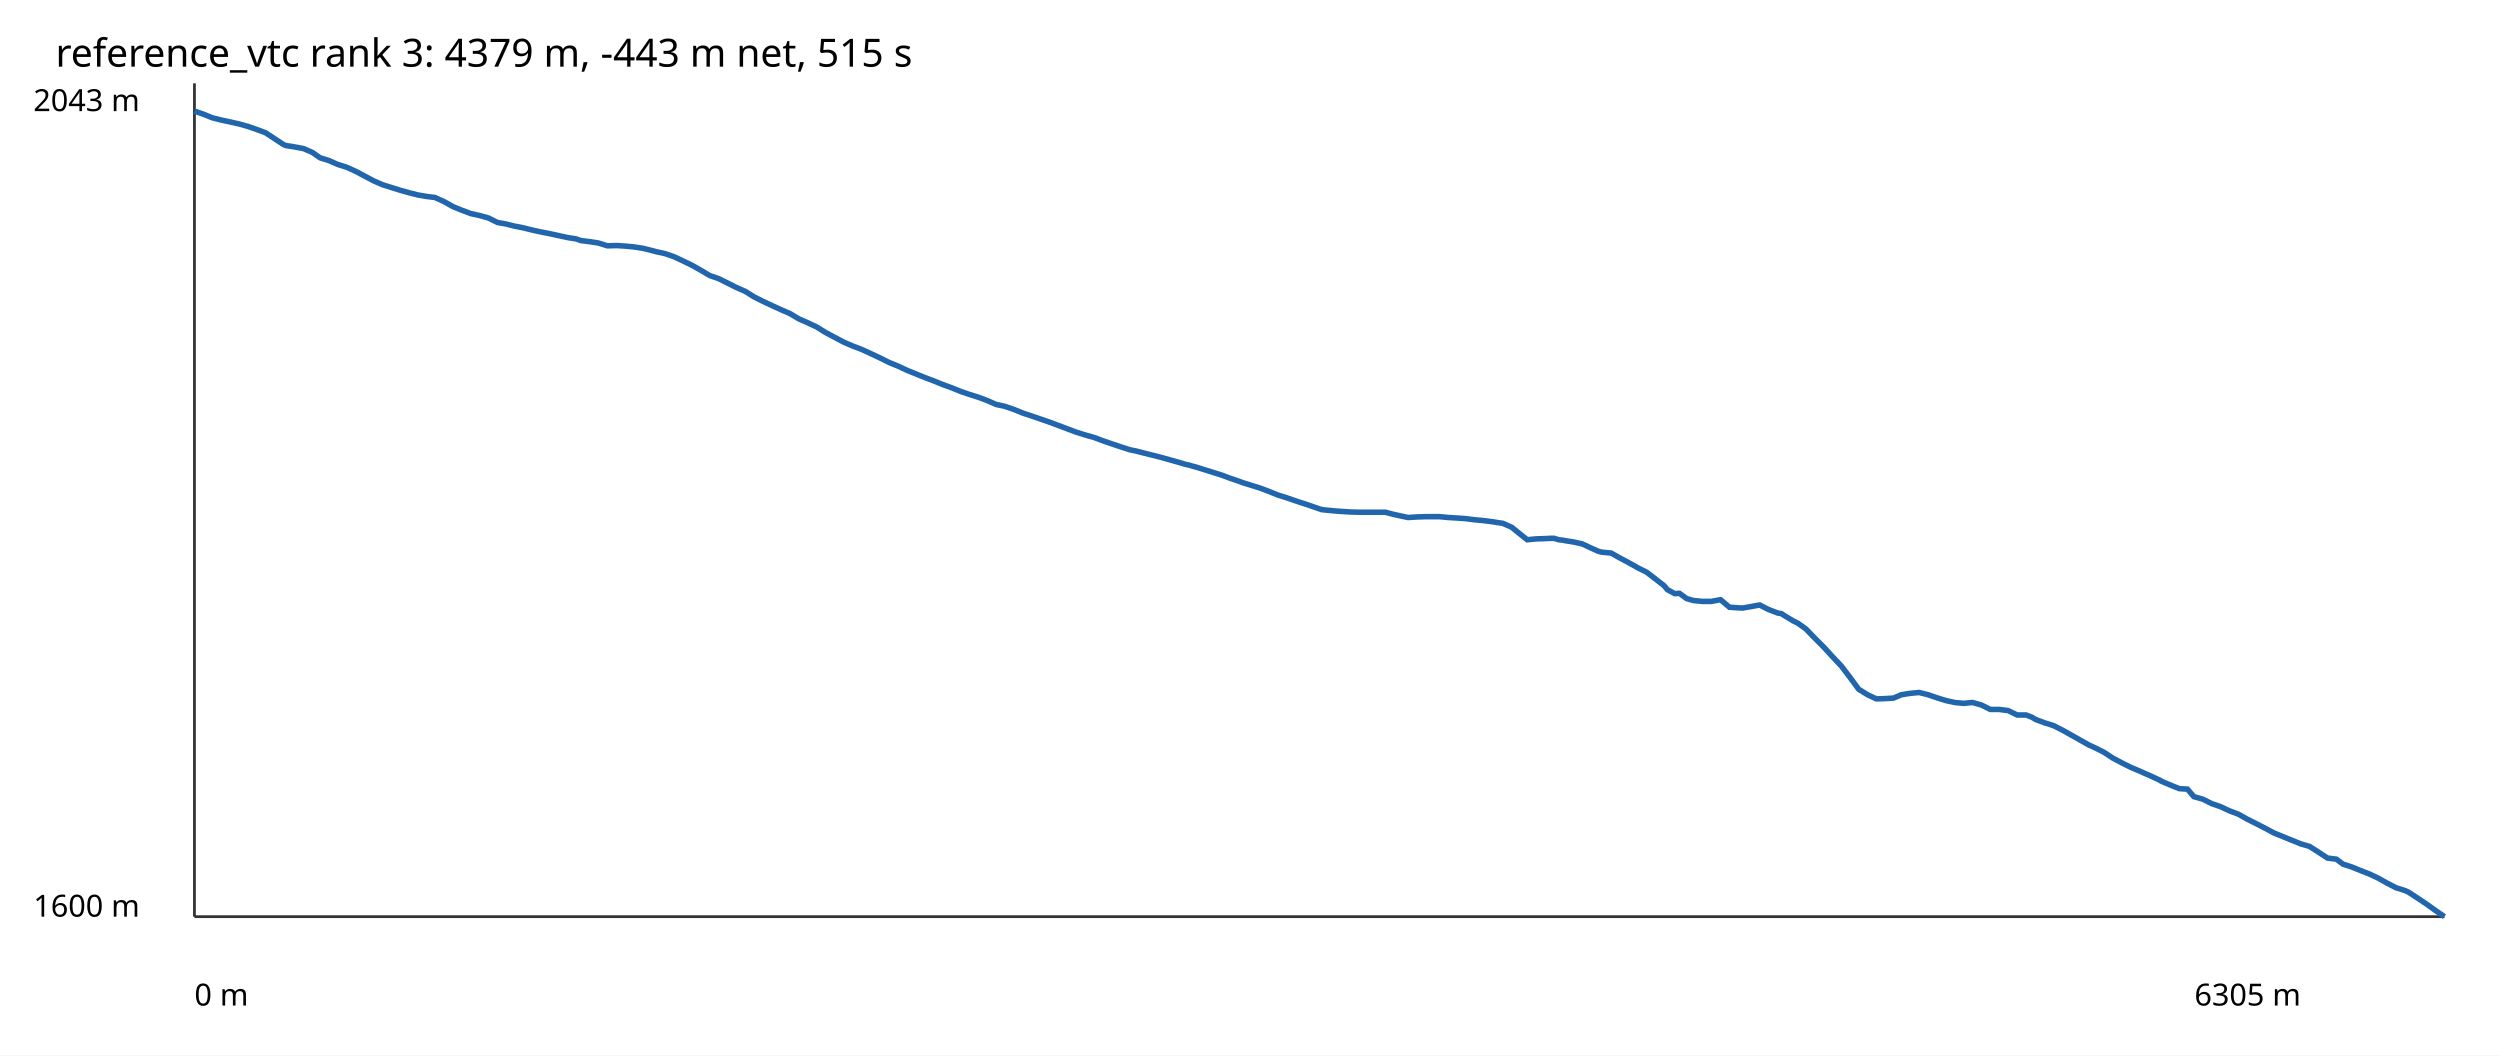
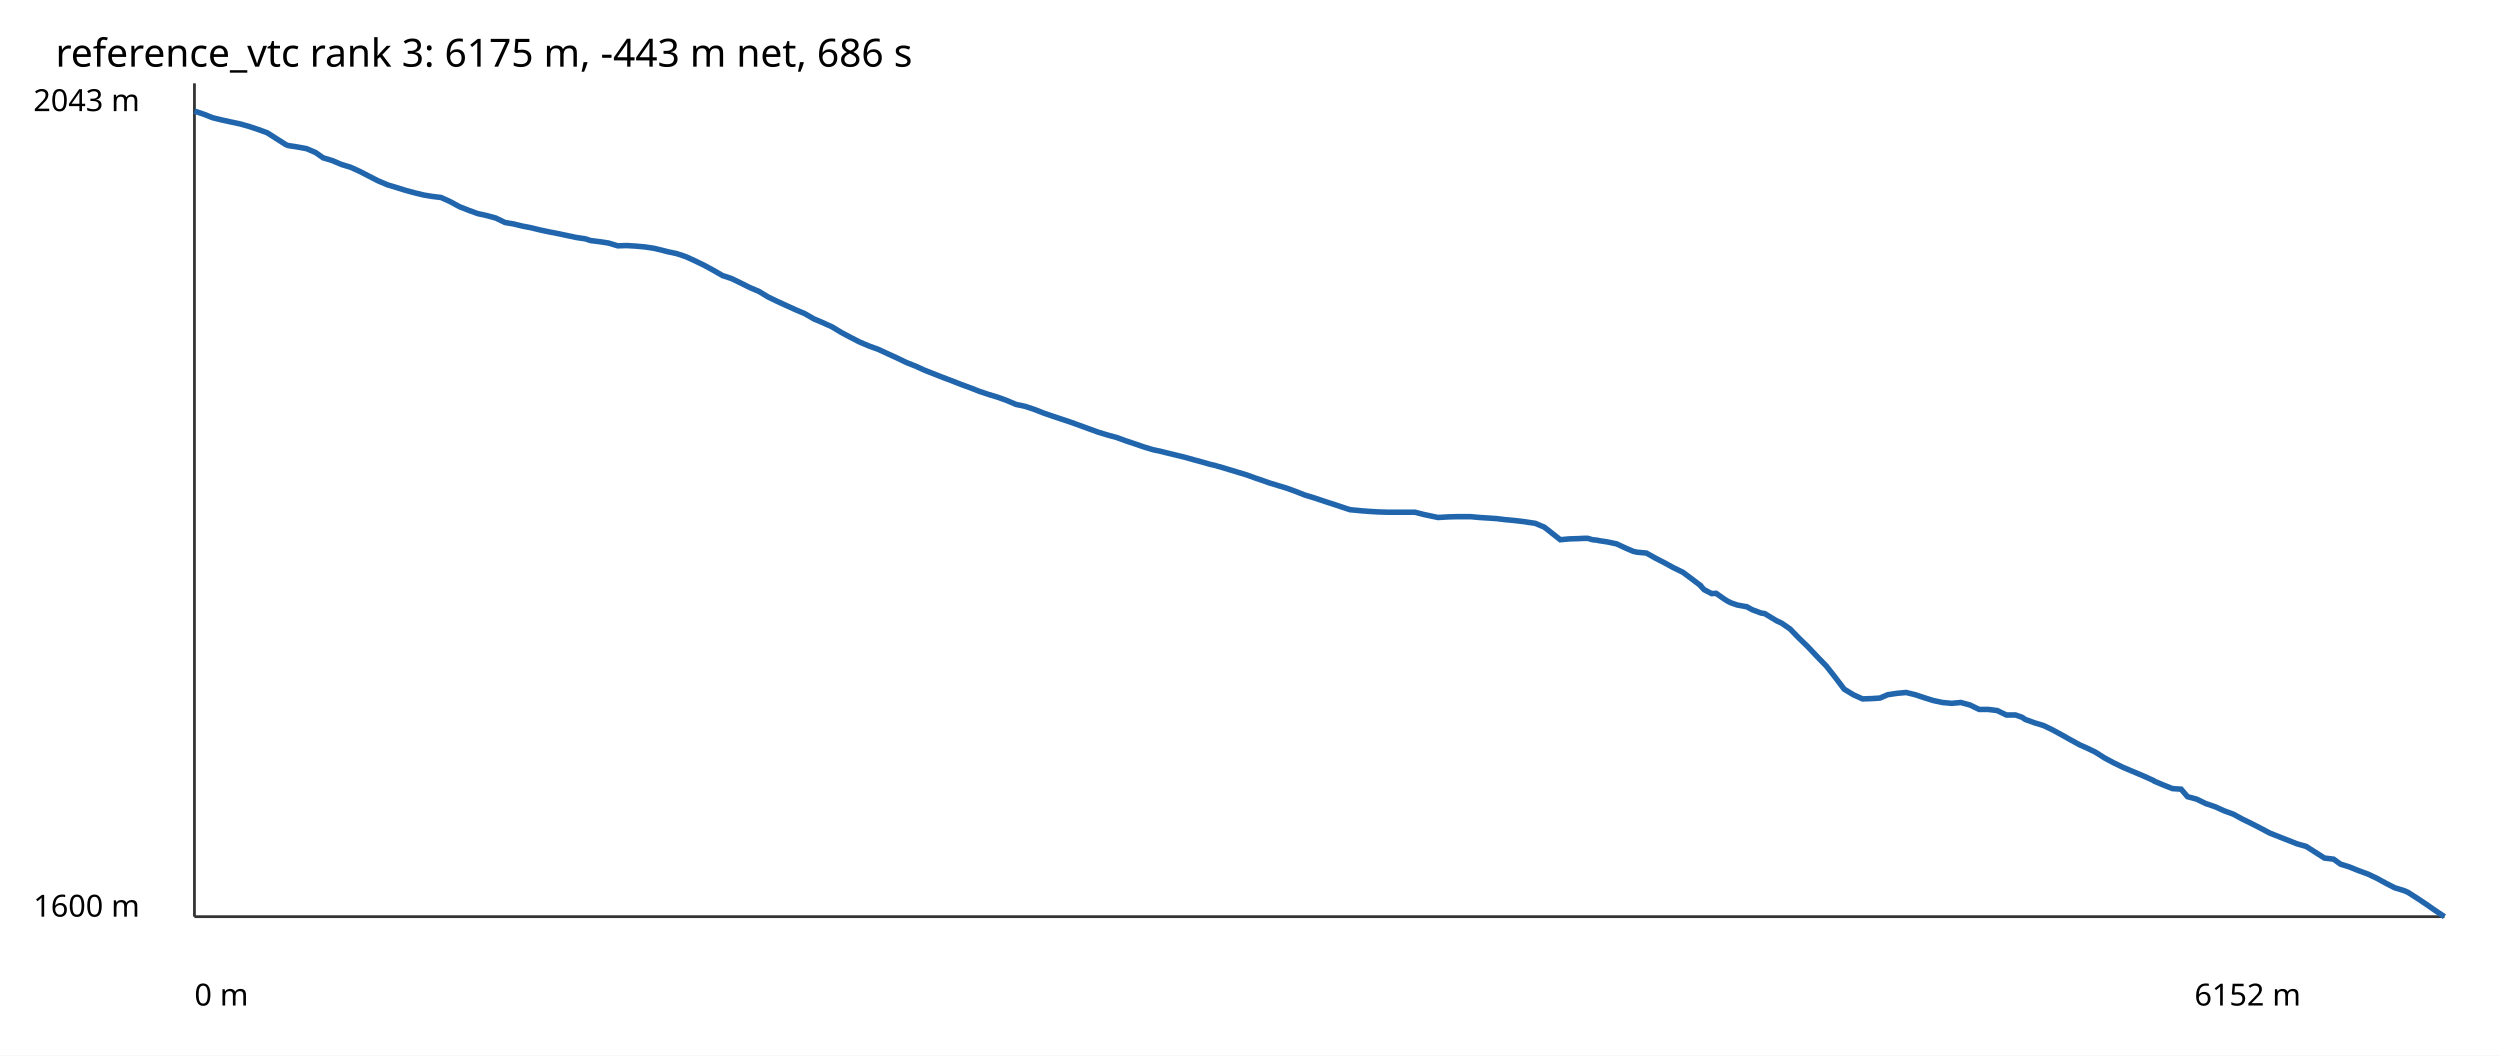
<svg xmlns="http://www.w3.org/2000/svg" width="900" height="380">
  <rect width="100%" height="100%" fill="white" />
-   <text x="20" y="24" font-family="sans-serif" font-size="14">reference_vtc rank 3: 4379 m, -443 m net, 515 s</text>
+   <text x="20" y="24" font-family="sans-serif" font-size="14">reference_vtc rank 3: 6175 m, -443 m net, 686 s</text>
  <line x1="70" y1="330" x2="880" y2="330" stroke="#333" />
  <line x1="70" y1="30" x2="70" y2="330" stroke="#333" />
-   <polyline points="70.0,40.0 73.2,41.1 76.4,42.4 79.6,43.2 82.8,43.9 86.0,44.6 89.2,45.5 92.4,46.6 95.6,47.8 98.8,49.9 102.0,52.0 102.9,52.4 106.1,52.9 109.3,53.5 112.5,54.9 115.2,56.8 118.4,57.8 121.6,59.2 124.8,60.2 128.1,61.7 131.3,63.4 134.5,65.1 137.7,66.5 140.9,67.5 144.1,68.5 147.3,69.4 150.5,70.2 153.4,70.7 156.6,71.1 159.9,72.6 163.1,74.4 166.3,75.7 169.5,76.9 172.7,77.6 175.9,78.5 179.1,80.1 182.0,80.6 185.2,81.4 188.3,82.0 191.5,82.8 194.7,83.5 197.8,84.1 201.0,84.8 204.2,85.5 207.4,86.0 209.1,86.6 212.3,87.0 215.5,87.5 218.7,88.5 221.9,88.4 225.1,88.6 228.3,88.9 231.5,89.4 234.7,90.2 236.2,90.6 239.4,91.3 242.6,92.4 245.8,93.9 249.1,95.5 252.3,97.3 255.5,99.2 258.7,100.3 261.9,101.9 265.1,103.5 268.3,104.9 271.5,106.9 274.7,108.5 277.9,110.0 281.2,111.5 284.4,112.9 287.6,114.8 290.8,116.2 294.0,117.7 297.2,119.7 300.4,121.4 303.6,123.1 306.8,124.5 310.0,125.7 313.3,127.2 313.7,127.4 316.9,128.9 320.1,130.5 323.3,131.8 326.5,133.3 329.7,134.6 332.9,135.9 336.1,137.1 339.3,138.4 342.6,139.6 345.8,140.9 349.0,142.0 352.2,143.0 355.4,144.2 358.6,145.6 361.8,146.3 365.0,147.4 368.2,148.7 371.5,149.8 374.7,150.9 377.9,152.0 381.1,153.2 384.3,154.4 387.5,155.6 390.7,156.6 393.9,157.5 397.1,158.7 400.3,159.8 403.6,160.9 406.7,161.9 409.1,162.4 411.4,163.0 414.6,163.8 417.8,164.6 421.0,165.5 424.2,166.4 426.9,167.2 428.3,167.5 429.6,167.9 430.1,168.0 433.3,169.0 436.5,170.0 439.7,171.0 442.9,172.2 445.3,173.0 447.5,173.8 450.7,174.8 453.6,175.7 456.8,176.9 460.0,178.2 463.2,179.2 466.4,180.3 468.2,180.9 470.1,181.5 472.4,182.3 475.6,183.4 475.8,183.4 476.0,183.5 479.1,183.8 480.1,183.9 482.7,184.1 485.9,184.3 489.1,184.4 492.3,184.4 495.5,184.4 498.7,184.4 501.8,185.2 505.0,185.9 506.9,186.3 510.1,186.1 513.3,186.0 513.7,186.0 516.9,186.0 518.2,186.0 521.4,186.3 524.7,186.5 527.5,186.7 530.7,187.1 533.9,187.4 537.1,187.8 540.3,188.3 541.0,188.4 544.2,189.8 547.4,192.4 549.8,194.3 553.0,194.0 556.2,193.9 558.0,193.8 559.5,193.8 561.1,194.3 562.9,194.5 563.2,194.6 566.4,195.1 569.6,195.8 572.8,197.3 575.5,198.5 576.8,198.8 580.0,199.1 583.2,200.9 586.4,202.6 589.6,204.4 592.8,206.0 595.8,208.3 599.0,210.8 599.1,210.9 600.3,212.3 602.9,213.7 604.6,213.6 607.2,215.5 609.7,216.2 612.9,216.5 616.1,216.5 619.3,215.9 619.4,215.9 622.6,218.6 622.7,218.6 625.4,218.8 627.3,218.9 630.2,218.4 632.9,217.9 633.5,217.8 636.2,219.2 636.9,219.5 640.0,220.7 641.3,220.9 642.2,221.5 645.5,223.5 646.7,224.1 647.3,224.4 650.1,226.4 653.3,229.7 656.5,232.9 659.7,236.4 662.9,239.8 666.1,244.0 669.1,248.1 672.3,250.1 675.5,251.6 678.7,251.5 681.7,251.3 684.5,250.1 687.7,249.6 690.9,249.3 694.1,250.1 697.3,251.2 700.5,252.2 703.7,252.9 706.9,253.2 710.1,252.9 713.3,253.8 716.5,255.4 719.7,255.4 722.9,255.8 726.2,257.4 729.4,257.4 731.5,258.2 732.8,259.0 736.0,260.2 739.2,261.2 742.4,262.8 745.6,264.6 748.8,266.4 752.0,268.2 754.2,269.2 757.4,270.8 760.6,272.9 763.8,274.6 767.0,276.2 770.3,277.6 771.4,278.1 774.6,279.5 777.8,281.0 778.0,281.2 781.3,282.6 784.5,283.9 787.5,284.1 789.8,286.8 793.0,287.7 796.2,289.3 799.4,290.4 802.6,291.9 805.8,293.1 809.0,294.9 812.2,296.5 815.5,298.2 818.7,299.9 821.9,301.2 825.1,302.5 828.3,303.8 831.4,304.7 834.7,306.8 837.9,308.9 841.1,309.3 843.5,311.1 846.6,312.1 849.8,313.4 852.9,314.6 856.1,316.1 859.3,317.9 862.6,319.6 865.8,320.6 867.1,321.2 870.3,323.3 873.6,325.5 876.8,327.8 880.0,330.0 880.0,330.0" fill="none" stroke="#2166ac" stroke-width="2" />
+   <polyline points="70.0,40.0 73.3,41.1 76.6,42.4 79.9,43.2 83.1,43.9 86.4,44.6 89.6,45.5 92.9,46.6 96.2,47.8 99.5,49.9 102.8,52.0 103.7,52.4 107.0,52.9 110.3,53.5 113.6,54.9 116.3,56.8 119.6,57.8 122.9,59.2 126.2,60.2 129.5,61.7 132.8,63.4 136.1,65.1 139.4,66.5 142.7,67.5 145.9,68.5 149.2,69.4 152.5,70.2 155.5,70.7 158.8,71.1 162.1,72.6 165.4,74.4 168.7,75.7 172.0,76.9 175.2,77.6 178.5,78.5 181.8,80.1 184.8,80.6 188.1,81.4 191.2,82.0 194.5,82.8 197.8,83.5 200.9,84.1 204.2,84.8 207.5,85.5 210.8,86.0 212.6,86.6 215.8,87.0 219.1,87.5 222.4,88.5 225.6,88.4 228.9,88.6 232.2,88.9 235.5,89.4 238.8,90.2 240.3,90.6 243.6,91.3 246.9,92.4 250.2,93.9 253.5,95.5 256.8,97.3 260.1,99.2 263.4,100.3 266.7,101.9 269.9,103.5 273.2,104.9 276.5,106.9 279.8,108.5 283.1,110.0 286.4,111.5 289.7,112.9 293.0,114.8 296.3,116.2 299.6,117.7 302.9,119.7 306.1,121.4 309.4,123.1 312.7,124.5 316.0,125.7 319.3,127.2 319.7,127.4 323.0,128.9 326.3,130.5 329.6,131.8 332.9,133.3 336.2,134.6 339.5,135.9 342.7,137.1 346.0,138.4 349.3,139.6 352.6,140.9 355.9,142.0 359.2,143.0 362.5,144.2 365.8,145.6 369.1,146.3 372.4,147.4 375.7,148.7 378.9,149.8 382.2,150.9 385.5,152.0 388.8,153.2 392.1,154.4 395.4,155.6 398.7,156.6 402.0,157.5 405.3,158.7 408.6,159.8 411.8,160.9 415.1,161.9 417.5,162.4 419.9,163.0 423.2,163.8 426.5,164.6 429.7,165.5 433.0,166.4 435.8,167.2 437.2,167.5 438.5,167.9 439.0,168.0 442.3,169.0 445.6,170.0 448.9,171.0 452.2,172.2 454.6,173.0 456.8,173.8 460.1,174.8 463.1,175.7 466.4,176.9 469.7,178.2 473.0,179.2 476.3,180.3 478.1,180.9 480.0,181.5 482.4,182.3 485.7,183.4 485.8,183.4 486.0,183.5 489.3,183.8 490.2,183.9 492.9,184.1 496.2,184.3 499.5,184.4 502.8,184.4 506.1,184.4 509.4,184.4 512.5,185.2 515.8,185.9 517.7,186.3 521.0,186.1 524.3,186.0 524.7,186.0 528.0,186.0 529.4,186.0 532.7,186.3 535.9,186.5 538.8,186.7 542.1,187.1 545.4,187.4 548.7,187.8 552.0,188.3 552.7,188.4 556.0,189.8 559.3,192.4 561.7,194.3 565.0,194.0 568.3,193.9 570.2,193.8 571.6,193.8 573.3,194.3 575.2,194.5 575.4,194.6 578.7,195.1 582.0,195.8 585.2,197.3 588.0,198.5 589.4,198.8 592.7,199.1 595.9,200.9 599.2,202.6 602.5,204.4 605.8,206.0 608.9,208.3 612.2,210.8 612.2,210.9 613.5,212.3 616.2,213.7 617.8,213.6 620.5,215.5 621.9,216.4 623.1,217.0 625.4,217.8 628.6,218.4 628.8,218.4 630.8,219.5 634.0,220.7 635.3,220.9 636.3,221.5 639.6,223.5 640.9,224.1 641.5,224.4 644.4,226.4 647.6,229.7 650.9,232.9 654.2,236.4 657.5,239.8 660.8,244.0 663.9,248.1 667.2,250.1 670.5,251.6 673.7,251.5 676.8,251.3 679.6,250.1 682.9,249.6 686.2,249.3 689.5,250.1 692.8,251.2 696.0,252.2 699.3,252.9 702.6,253.2 705.9,252.9 709.2,253.8 712.5,255.4 715.8,255.4 719.0,255.8 722.3,257.4 725.6,257.4 727.9,258.2 729.1,259.0 732.4,260.2 735.7,261.2 739.0,262.8 742.3,264.6 745.5,266.4 748.8,268.2 751.1,269.2 754.4,270.8 757.7,272.9 760.9,274.6 764.2,276.2 767.5,277.6 768.7,278.1 772.0,279.5 775.3,281.0 775.5,281.2 778.8,282.6 782.1,283.9 785.2,284.1 787.5,286.8 790.8,287.7 794.1,289.3 797.4,290.4 800.7,291.9 804.0,293.1 807.3,294.9 810.6,296.5 813.9,298.2 817.1,299.9 820.4,301.2 823.7,302.5 827.0,303.8 830.2,304.7 833.5,306.8 836.8,308.9 840.1,309.3 842.6,311.1 845.8,312.1 849.0,313.4 852.3,314.6 855.5,316.1 858.8,317.9 862.1,319.6 865.4,320.6 866.8,321.2 870.1,323.3 873.4,325.5 876.7,327.8 880.0,330.0 880.0,330.0" fill="none" stroke="#2166ac" stroke-width="2" />
  <text x="70" y="362" font-family="sans-serif" font-size="11">0 m</text>
-   <text x="790" y="362" font-family="sans-serif" font-size="11">6305 m</text>
+   <text x="790" y="362" font-family="sans-serif" font-size="11">6152 m</text>
  <text x="12" y="40" font-family="sans-serif" font-size="11">2043 m</text>
  <text x="12" y="330" font-family="sans-serif" font-size="11">1600 m</text>
</svg>
